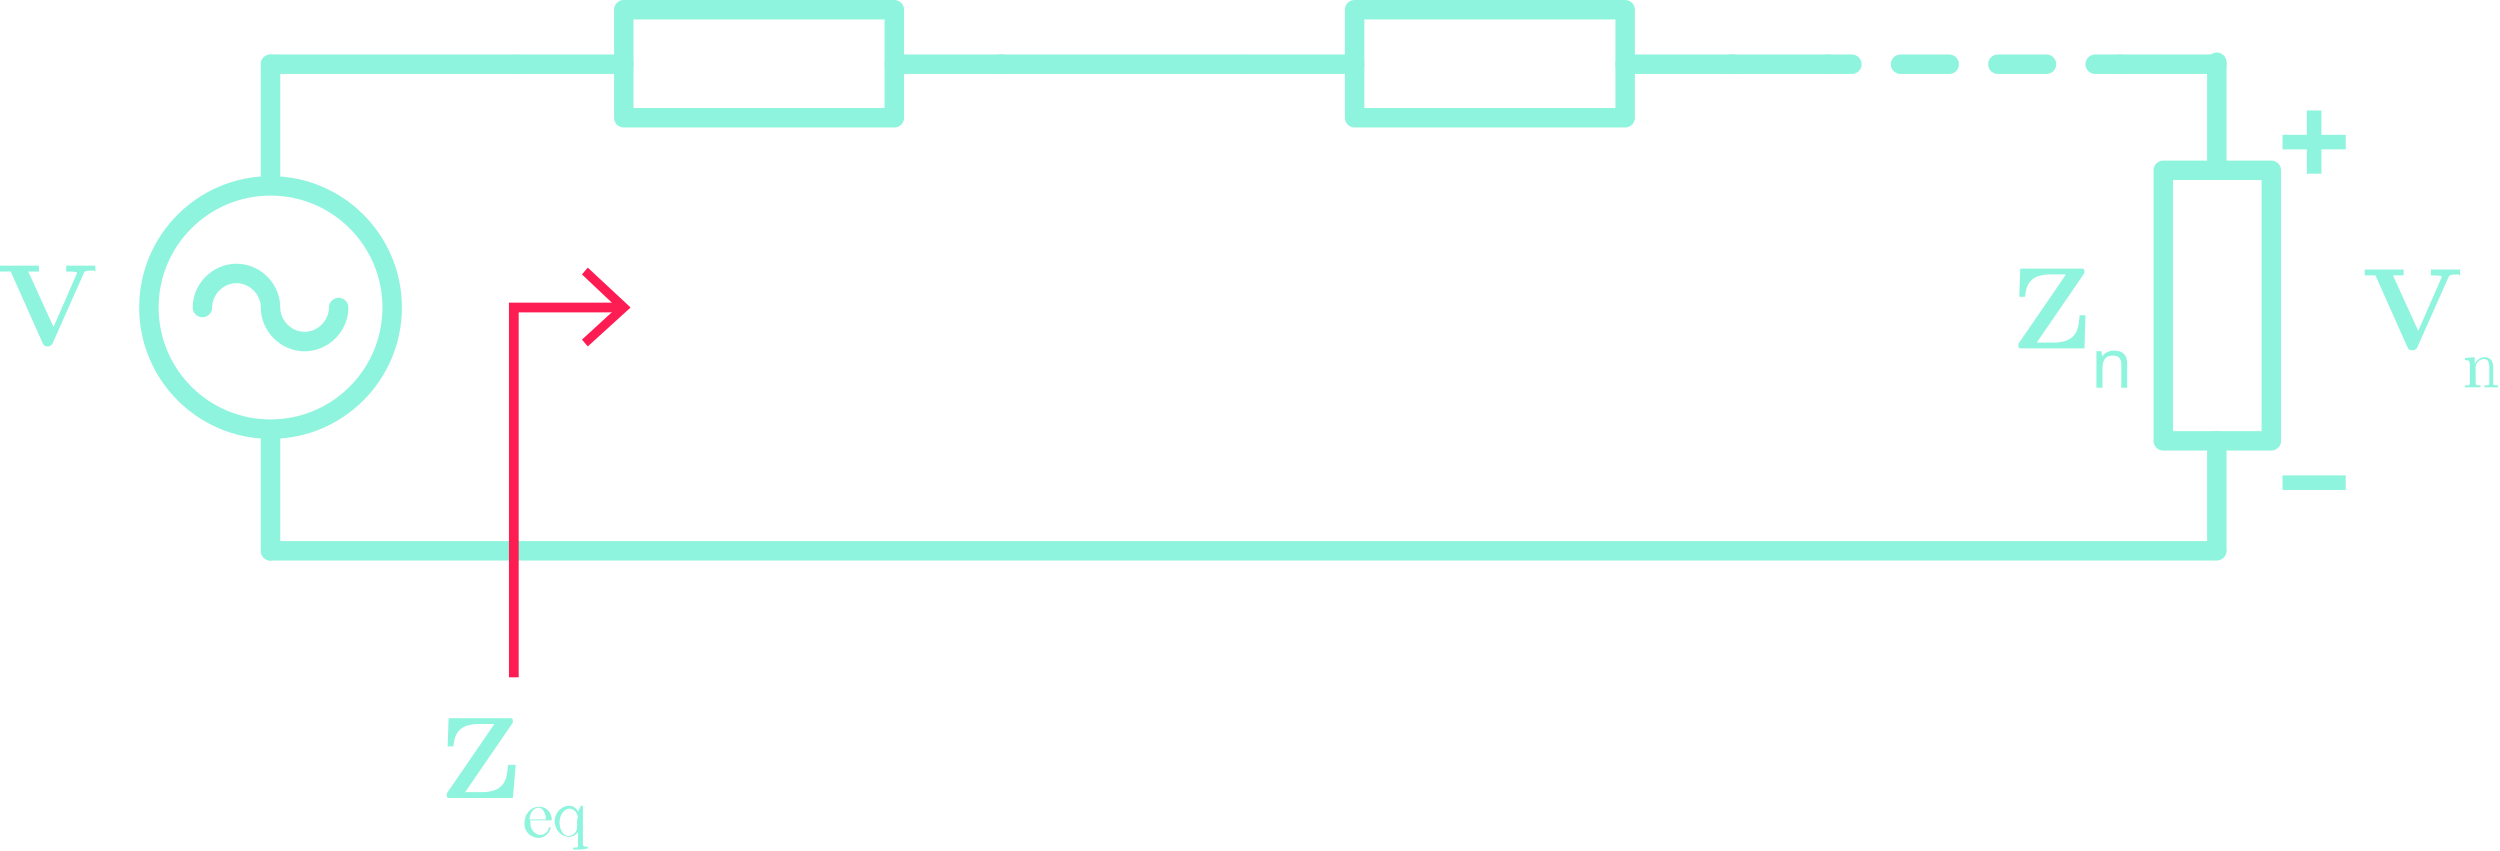
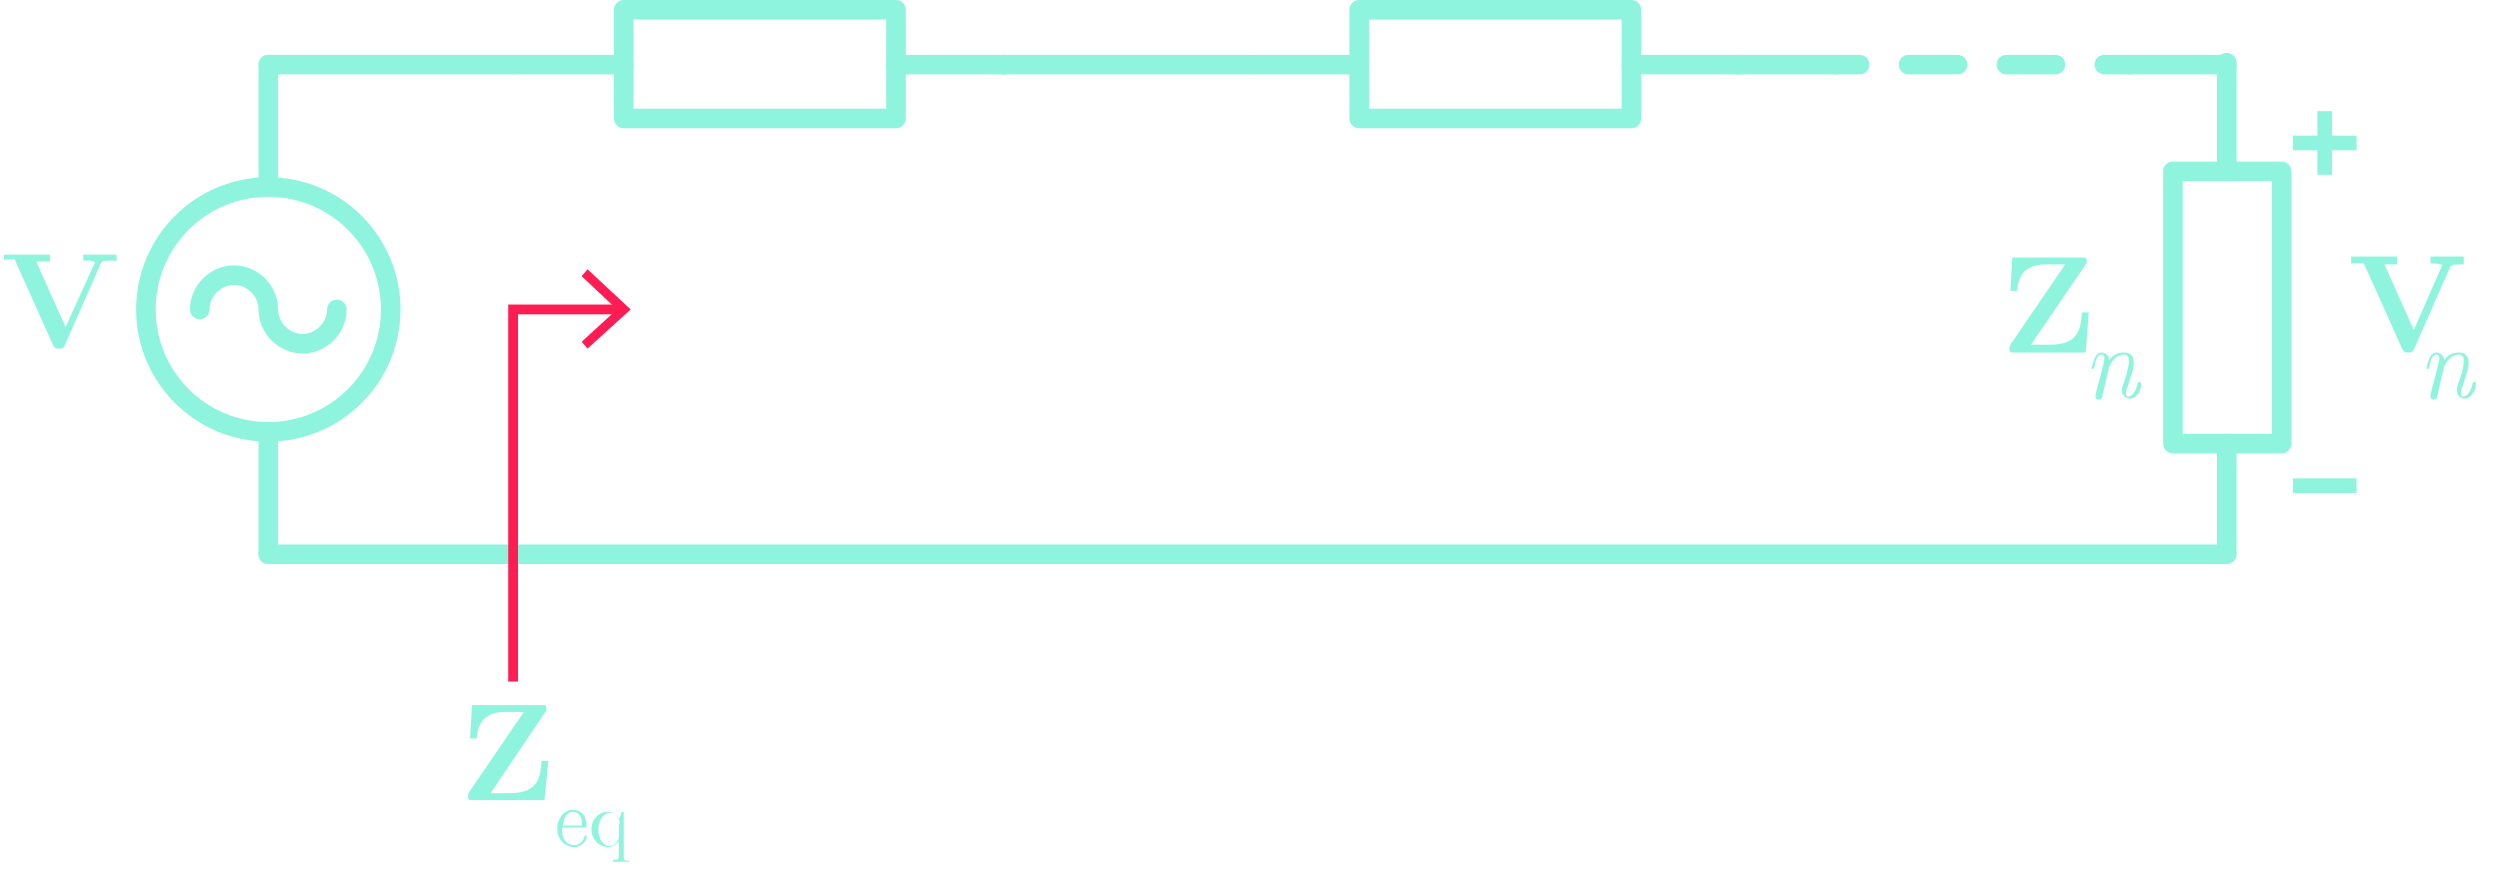
- <svg xmlns="http://www.w3.org/2000/svg" version="1.1" id="Layer_1" x="0px" y="0px" viewBox="0 0 256.9 87.4" style="enable-background:new 0 0 256.9 87.4;" xml:space="preserve">
+ <svg xmlns="http://www.w3.org/2000/svg" version="1.1" id="Layer_1" x="0px" y="0px" viewBox="0 0 255.3 90.5" style="enable-background:new 0 0 255.3 90.5;" xml:space="preserve">
  <style type="text/css">
	.st0{fill:none;stroke:#8FF4DD;stroke-width:2;stroke-linecap:round;}
	.st1{fill:none;stroke:#8FF4DD;stroke-width:2;stroke-linecap:square;stroke-linejoin:round;}
	.st2{fill:none;stroke:#8FF4DD;stroke-width:2;stroke-linecap:round;stroke-linejoin:round;}
	.st3{fill:none;stroke:#8FF4DD;stroke-width:2;stroke-linecap:round;stroke-linejoin:round;stroke-dasharray:5,5;}
- 	.st4{fill:#8FF4DD;}
- 	.st5{fill:none;stroke:#8FF4DD;stroke-width:1.5;stroke-linecap:square;}
- 	.st6{font-family:'LMRoman12-Italic';}
- 	.st7{font-size:12px;}
- 	.st8{fill:#FD1D53;}
- 	.st9{fill:none;stroke:#FD1D53;stroke-miterlimit:10;}
+ 	.st4{fill:none;stroke:#8FF4DD;stroke-width:1.5;stroke-linecap:square;}
+ 	.st5{fill:#FD1D53;}
+ 	.st6{fill:none;stroke:#FD1D53;stroke-miterlimit:10;}
+ 	.st7{fill:#8FF4DD;}
</style>
-   <circle class="st0" cx="27.8" cy="31.6" r="12.5" />
-   <line class="st0" x1="27.8" y1="18.6" x2="27.8" y2="6.6" />
-   <line class="st0" x1="27.8" y1="44.6" x2="27.8" y2="56.6" />
-   <path id="path1901" class="st0" d="M20.8,31.6c0-1.9,1.6-3.5,3.5-3.5s3.5,1.6,3.5,3.5s1.6,3.5,3.5,3.5s3.5-1.6,3.5-3.5" />
+   <circle class="st0" cx="27.4" cy="31.6" r="12.5" />
+   <line class="st0" x1="27.4" y1="18.6" x2="27.4" y2="6.6" />
+   <line class="st0" x1="27.4" y1="44.6" x2="27.4" y2="56.6" />
+   <path id="path1901" class="st0" d="M20.4,31.6c0-1.9,1.6-3.5,3.5-3.5s3.5,1.6,3.5,3.5s1.6,3.5,3.5,3.5c1.9,0,3.5-1.6,3.5-3.5" />
  <g>
-     <path id="path5036" class="st0" d="M53,6.6h11.1" />
-     <path id="path5038" class="st0" d="M91.9,6.6H103" />
-     <rect id="rect5044" x="64.1" y="1" class="st1" width="27.8" height="11.1" />
+     <path id="path5036" class="st0" d="M52.6,6.6h11.1" />
+     <path id="path5038" class="st0" d="M91.5,6.6h11.1" />
+     <rect id="rect5044" x="63.7" y="1" class="st1" width="27.8" height="11.1" />
  </g>
-   <line class="st2" x1="102.8" y1="6.6" x2="127.8" y2="6.6" />
-   <line class="st2" x1="177.8" y1="6.6" x2="187.8" y2="6.6" />
-   <line class="st2" x1="227.8" y1="6.6" x2="217.8" y2="6.6" />
-   <line class="st2" x1="187.8" y1="6.6" x2="190.3" y2="6.6" />
-   <line class="st3" x1="195.3" y1="6.6" x2="212.8" y2="6.6" />
-   <line class="st2" x1="215.3" y1="6.6" x2="217.8" y2="6.6" />
-   <line class="st0" x1="27.8" y1="6.6" x2="52.8" y2="6.6" />
-   <path class="st4" d="M9.6,27.8c-0.9,0-0.9,0.1-1,0.3l-3.2,7.2c-0.1,0.2-0.3,0.3-0.5,0.3c-0.3,0-0.4-0.1-0.5-0.3l-3.3-7.4H0v-0.6  c0.4,0,1.4,0,1.9,0c0.5,0,1.7,0,2.1,0v0.6H2.9l2.6,5.7l2.4-5.5c0,0,0-0.1,0-0.1c0-0.1-0.9-0.1-1.1-0.1v-0.6c0.5,0,1.1,0,1.6,0l1.4,0  v0.6L9.6,27.8z" />
-   <line class="st5" x1="235.3" y1="14.6" x2="240.3" y2="14.6" />
-   <line class="st5" x1="237.8" y1="17.1" x2="237.8" y2="12.1" />
-   <line class="st5" x1="235.3" y1="49.6" x2="240.3" y2="49.6" />
-   <path class="st4" d="M252.6,28.2c-0.9,0-0.9,0.1-1,0.3l-3.2,7.2c-0.1,0.2-0.3,0.3-0.5,0.3c-0.3,0-0.4-0.1-0.5-0.3l-3.3-7.4H243v-0.6  c0.4,0,1.4,0,1.9,0c0.5,0,1.7,0,2.1,0v0.6h-1.1l2.6,5.7l2.4-5.5c0,0,0-0.1,0-0.1c0-0.1-0.9-0.1-1.1-0.1v-0.6c0.5,0,1.1,0,1.6,0  l1.4,0v0.6L252.6,28.2z" />
-   <path class="st4" d="M256.1,39.8l-0.8,0v-0.2c0.5,0,0.5,0,0.5-0.3v-1.6c0-0.4-0.1-0.8-0.5-0.8c-0.6,0-1,0.5-0.9,1.1c0,0,0,0,0,0v1.3  c0,0.3,0.1,0.3,0.5,0.3v0.2l-0.8,0l-0.8,0v-0.2c0.5,0,0.5,0,0.5-0.3v-1.9c0-0.3-0.1-0.4-0.5-0.4v-0.2l1-0.1v0.7  c0.2-0.4,0.6-0.7,1-0.7c0.3,0,0.5,0.1,0.7,0.3c0.2,0.3,0.2,0.5,0.2,1.1v1.3c0,0.2,0.2,0.2,0.5,0.2v0.2L256.1,39.8z" />
-   <path class="st4" d="M214.2,35.8h-6.4c-0.3,0-0.4,0-0.4-0.3c0-0.1,0-0.2,0.1-0.3l4.8-7h-1.6c-1.7,0-2.5,0.7-2.6,2.3h-0.6l0.1-2.9  h6.2c0.3,0,0.4,0,0.4,0.3c0,0.1,0,0.2-0.1,0.3l-4.8,7h1.7c2.5,0,2.6-1.5,2.7-2.8h0.6L214.2,35.8z" />
-   <text transform="matrix(0.583 0 0 0.583 214.8366 39.8418)" class="st4 st6 st7">n</text>
-   <polygon class="st8" points="60.4,35.6 59.8,34.9 63.4,31.6 59.8,28.2 60.4,27.5 64.8,31.6 " />
-   <path class="st4" d="M52.7,82h-6.4c-0.3,0-0.4,0-0.4-0.3c0-0.1,0-0.2,0.1-0.3l4.8-7h-1.6c-1.7,0-2.5,0.7-2.6,2.3h-0.6l0.1-2.9h6.2  c0.3,0,0.4,0,0.4,0.3c0,0.1,0,0.2-0.1,0.3l-4.8,7h1.7c2.5,0,2.6-1.5,2.7-2.8H53L52.7,82z" />
-   <path class="st4" d="M55.4,86.1c-0.9,0-1.6-0.7-1.5-1.6c0-0.8,0.6-1.6,1.5-1.6c0.7,0,1.2,0.5,1.3,1.2c0,0,0,0.1,0,0.1  c0,0.1,0,0.1-0.2,0.1h-2c0,0.4,0,0.7,0.2,1c0.2,0.3,0.5,0.5,0.8,0.5c0.4,0,0.8-0.3,0.9-0.7c0-0.1,0-0.1,0.1-0.1c0,0,0.1,0,0.1,0.1  c0,0,0,0,0,0C56.4,85.7,55.9,86.1,55.4,86.1z M55.3,83c-0.2,0-0.8,0.2-0.9,1.2h1.7C56.1,84,56,83,55.3,83z" />
-   <path class="st4" d="M59.7,87.3l-0.8,0v-0.2c0.5,0,0.5,0,0.5-0.3v-1.3c-0.2,0.3-0.6,0.5-0.9,0.5c-0.8,0-1.5-0.7-1.5-1.6  c0-0.9,0.7-1.6,1.5-1.6c0.4,0,0.8,0.3,0.9,0.6l0.3-0.6h0.2v3.9c0,0.3,0.1,0.3,0.5,0.3v0.2L59.7,87.3z M59.4,84.1c0-0.4-0.3-1-0.9-1  c-0.5,0-1,0.6-1,1.4c0,0.8,0.4,1.4,0.9,1.4c0.5,0,0.9-0.4,0.9-0.9V84.1z" />
-   <line class="st0" x1="27.8" y1="56.6" x2="227.8" y2="56.6" />
+   <line class="st2" x1="102.4" y1="6.6" x2="127.4" y2="6.6" />
+   <line class="st2" x1="177.4" y1="6.6" x2="187.4" y2="6.6" />
+   <line class="st2" x1="227.4" y1="6.6" x2="217.4" y2="6.6" />
+   <line class="st2" x1="187.4" y1="6.6" x2="189.9" y2="6.6" />
+   <line class="st3" x1="194.9" y1="6.6" x2="212.4" y2="6.6" />
+   <line class="st2" x1="214.9" y1="6.6" x2="217.4" y2="6.6" />
+   <line class="st0" x1="27.4" y1="6.6" x2="52.4" y2="6.6" />
+   <line class="st4" x1="234.9" y1="14.6" x2="239.9" y2="14.6" />
+   <line class="st4" x1="237.4" y1="17.1" x2="237.4" y2="12.1" />
+   <line class="st4" x1="234.9" y1="49.6" x2="239.9" y2="49.6" />
+   <polygon class="st5" points="60,35.6 59.4,34.9 63,31.6 59.4,28.2 60,27.5 64.4,31.6 " />
+   <line class="st0" x1="27.4" y1="56.6" x2="227.4" y2="56.6" />
  <g>
-     <path id="path5036_1_" class="st0" d="M128.1,6.6h11.1" />
-     <path id="path5038_1_" class="st0" d="M167,6.6h11.1" />
-     <rect id="rect5044_1_" x="139.2" y="1" class="st1" width="27.8" height="11.1" />
+     <path id="path5036_1_" class="st0" d="M127.7,6.6h11.1" />
+     <path id="path5038_1_" class="st0" d="M166.6,6.6h11.1" />
+     <rect id="rect5044_1_" x="138.8" y="1" class="st1" width="27.8" height="11.1" />
  </g>
  <g>
-     <path id="path5036_2_" class="st0" d="M227.8,56.4V45.3" />
-     <path id="path5038_2_" class="st0" d="M227.8,17.5V6.4" />
-     <rect id="rect5044_2_" x="222.3" y="17.5" class="st1" width="11.1" height="27.8" />
+     <path id="path5036_2_" class="st0" d="M227.4,56.4V45.3" />
+     <path id="path5038_2_" class="st0" d="M227.4,17.5V6.4" />
+     <rect id="rect5044_2_" x="221.9" y="17.5" class="st1" width="11.1" height="27.8" />
  </g>
-   <polyline class="st9" points="52.8,69.6 52.8,31.6 63.8,31.6 " />
+   <polyline class="st6" points="52.4,69.6 52.4,31.6 63.4,31.6 " />
+   <g>
+     <path class="st7" d="M11.5,26.6c-1,0-1.1,0.1-1.2,0.3l-3.7,8.4c-0.2,0.3-0.3,0.3-0.6,0.3c-0.4,0-0.4-0.1-0.6-0.4l-3.9-8.7H0.4V26   c0.5,0,1.7,0,2.2,0c0.6,0,1.9,0,2.5,0v0.7H3.7l3,6.7L9.6,27c0,0,0.1-0.1,0.1-0.2c0-0.2-1.1-0.2-1.2-0.2V26c0.5,0,1.3,0,1.8,0l1.6,0   v0.7L11.5,26.6L11.5,26.6z" />
+   </g>
+   <g>
+     <path class="st7" d="M213,36h-7.4c-0.3,0-0.4,0-0.4-0.4c0-0.2,0-0.2,0.1-0.4l5.6-8.2H209c-2,0-2.9,0.9-3,2.7h-0.7l0.2-3.4h7.2   c0.3,0,0.4,0,0.4,0.4c0,0.2,0,0.2-0.1,0.3l-5.6,8.2h2c2.9,0,3.1-1.7,3.2-3.3h0.7L213,36z" />
+     <path class="st7" d="M217.5,40.7c-0.4,0-0.8-0.3-0.8-0.8c0-0.2,0-0.3,0.1-0.6c0.2-0.5,0.6-1.8,0.6-2.4c0-0.2,0-0.7-0.5-0.7   c-1,0-1.6,1.3-1.6,1.6l-0.6,2.6c0,0.2-0.1,0.4-0.4,0.4c-0.2,0-0.3-0.1-0.3-0.3c0,0,0-0.1,0-0.2l0.8-3.1c0-0.1,0.1-0.4,0.1-0.6   c0-0.1,0-0.4-0.3-0.4c-0.4,0-0.6,0.6-0.7,1.2c-0.1,0.2-0.1,0.3-0.2,0.3c-0.1,0-0.1,0-0.1-0.1c0,0,0.1-0.6,0.3-1   c0.2-0.5,0.5-0.6,0.7-0.6c0.5,0,0.8,0.4,0.8,0.8c0.3-0.5,0.8-0.8,1.5-0.8c0.8,0,1,0.5,1,1.1c0,0.6-0.4,1.6-0.6,2.3   c-0.1,0.2-0.2,0.5-0.2,0.8c0,0.2,0.1,0.3,0.2,0.3c0.6,0,0.9-0.9,1-1.3c0-0.2,0.1-0.2,0.2-0.2c0,0,0.1,0,0.1,0.1   C218.8,39.2,218.5,40.7,217.5,40.7z" />
+   </g>
+   <g>
+     <path class="st7" d="M251.4,27c-1,0-1.1,0.1-1.2,0.3l-3.7,8.4c-0.2,0.3-0.3,0.3-0.6,0.3c-0.4,0-0.4-0.1-0.6-0.4l-3.9-8.7h-1.3v-0.7   c0.5,0,1.7,0,2.2,0c0.6,0,1.9,0,2.5,0V27h-1.3l3,6.7l2.8-6.4c0,0,0.1-0.1,0.1-0.2c0-0.2-1.1-0.2-1.2-0.2v-0.7c0.5,0,1.3,0,1.8,0   l1.6,0V27L251.4,27L251.4,27z" />
+     <path class="st7" d="M251.7,40.7c-0.4,0-0.8-0.3-0.8-0.8c0-0.2,0-0.3,0.1-0.6c0.2-0.5,0.6-1.8,0.6-2.4c0-0.2,0-0.7-0.5-0.7   c-1,0-1.6,1.3-1.6,1.6l-0.6,2.6c0,0.2-0.1,0.4-0.4,0.4c-0.2,0-0.3-0.1-0.3-0.3c0,0,0-0.1,0-0.2l0.8-3.1c0-0.1,0.1-0.4,0.1-0.6   c0-0.1,0-0.4-0.3-0.4c-0.4,0-0.6,0.6-0.7,1.2c-0.1,0.2-0.1,0.3-0.2,0.3c-0.1,0-0.1,0-0.1-0.1c0,0,0.1-0.6,0.3-1   c0.2-0.5,0.5-0.6,0.7-0.6c0.5,0,0.8,0.4,0.8,0.8c0.3-0.5,0.8-0.8,1.5-0.8c0.8,0,1,0.5,1,1.1c0,0.6-0.4,1.6-0.6,2.3   c-0.1,0.2-0.2,0.5-0.2,0.8c0,0.2,0.1,0.3,0.2,0.3c0.6,0,0.9-0.9,1-1.3c0-0.2,0.1-0.2,0.2-0.2c0,0,0.1,0,0.1,0.1   C253,39.2,252.6,40.7,251.7,40.7z" />
+   </g>
+   <g>
+     <path class="st7" d="M55.6,81.7h-7.4c-0.3,0-0.4,0-0.4-0.4c0-0.2,0-0.2,0.1-0.4l5.6-8.2h-1.8c-2,0-2.9,0.9-3,2.7h-0.7l0.2-3.4h7.2   c0.3,0,0.4,0,0.4,0.4c0,0.2,0,0.2-0.1,0.3L50.1,81h2c2.9,0,3.1-1.7,3.2-3.3h0.7L55.6,81.7z" />
+     <path class="st7" d="M58.6,86.5c-0.9,0-1.7-0.8-1.7-1.9c0-1,0.7-1.9,1.6-1.9c1,0,1.4,0.8,1.4,1.6c0,0.2,0,0.2-0.2,0.2h-2.3v0.2   c0,1.4,0.8,1.6,1.2,1.6s0.9-0.2,1.1-0.9c0,0,0-0.1,0.1-0.1c0,0,0.1,0,0.1,0.1C60,85.6,59.6,86.5,58.6,86.5z M58.5,82.9   c-0.2,0-0.9,0.1-1,1.4h1.9C59.5,84.1,59.4,82.9,58.5,82.9z" />
+     <path class="st7" d="M63.5,88c-0.2,0-0.7,0-0.9,0v-0.2c0.5,0,0.6,0,0.6-0.4v-1.5c-0.3,0.4-0.7,0.6-1.1,0.6c-0.9,0-1.7-0.8-1.7-1.8   c0-1.1,0.8-1.8,1.7-1.8c0.6,0,0.9,0.4,1.1,0.8l0.3-0.8h0.2v4.6c0,0.4,0.1,0.4,0.6,0.4V88C64.2,88,63.8,88,63.5,88z M63.3,84.1   c0-0.4-0.3-1.1-1-1.1c-0.6,0-1.2,0.7-1.2,1.7c0,0.9,0.5,1.7,1.1,1.7c0.1,0,0.4,0,0.7-0.3c0.2-0.2,0.3-0.4,0.3-0.7V84.1z" />
+   </g>
</svg>
